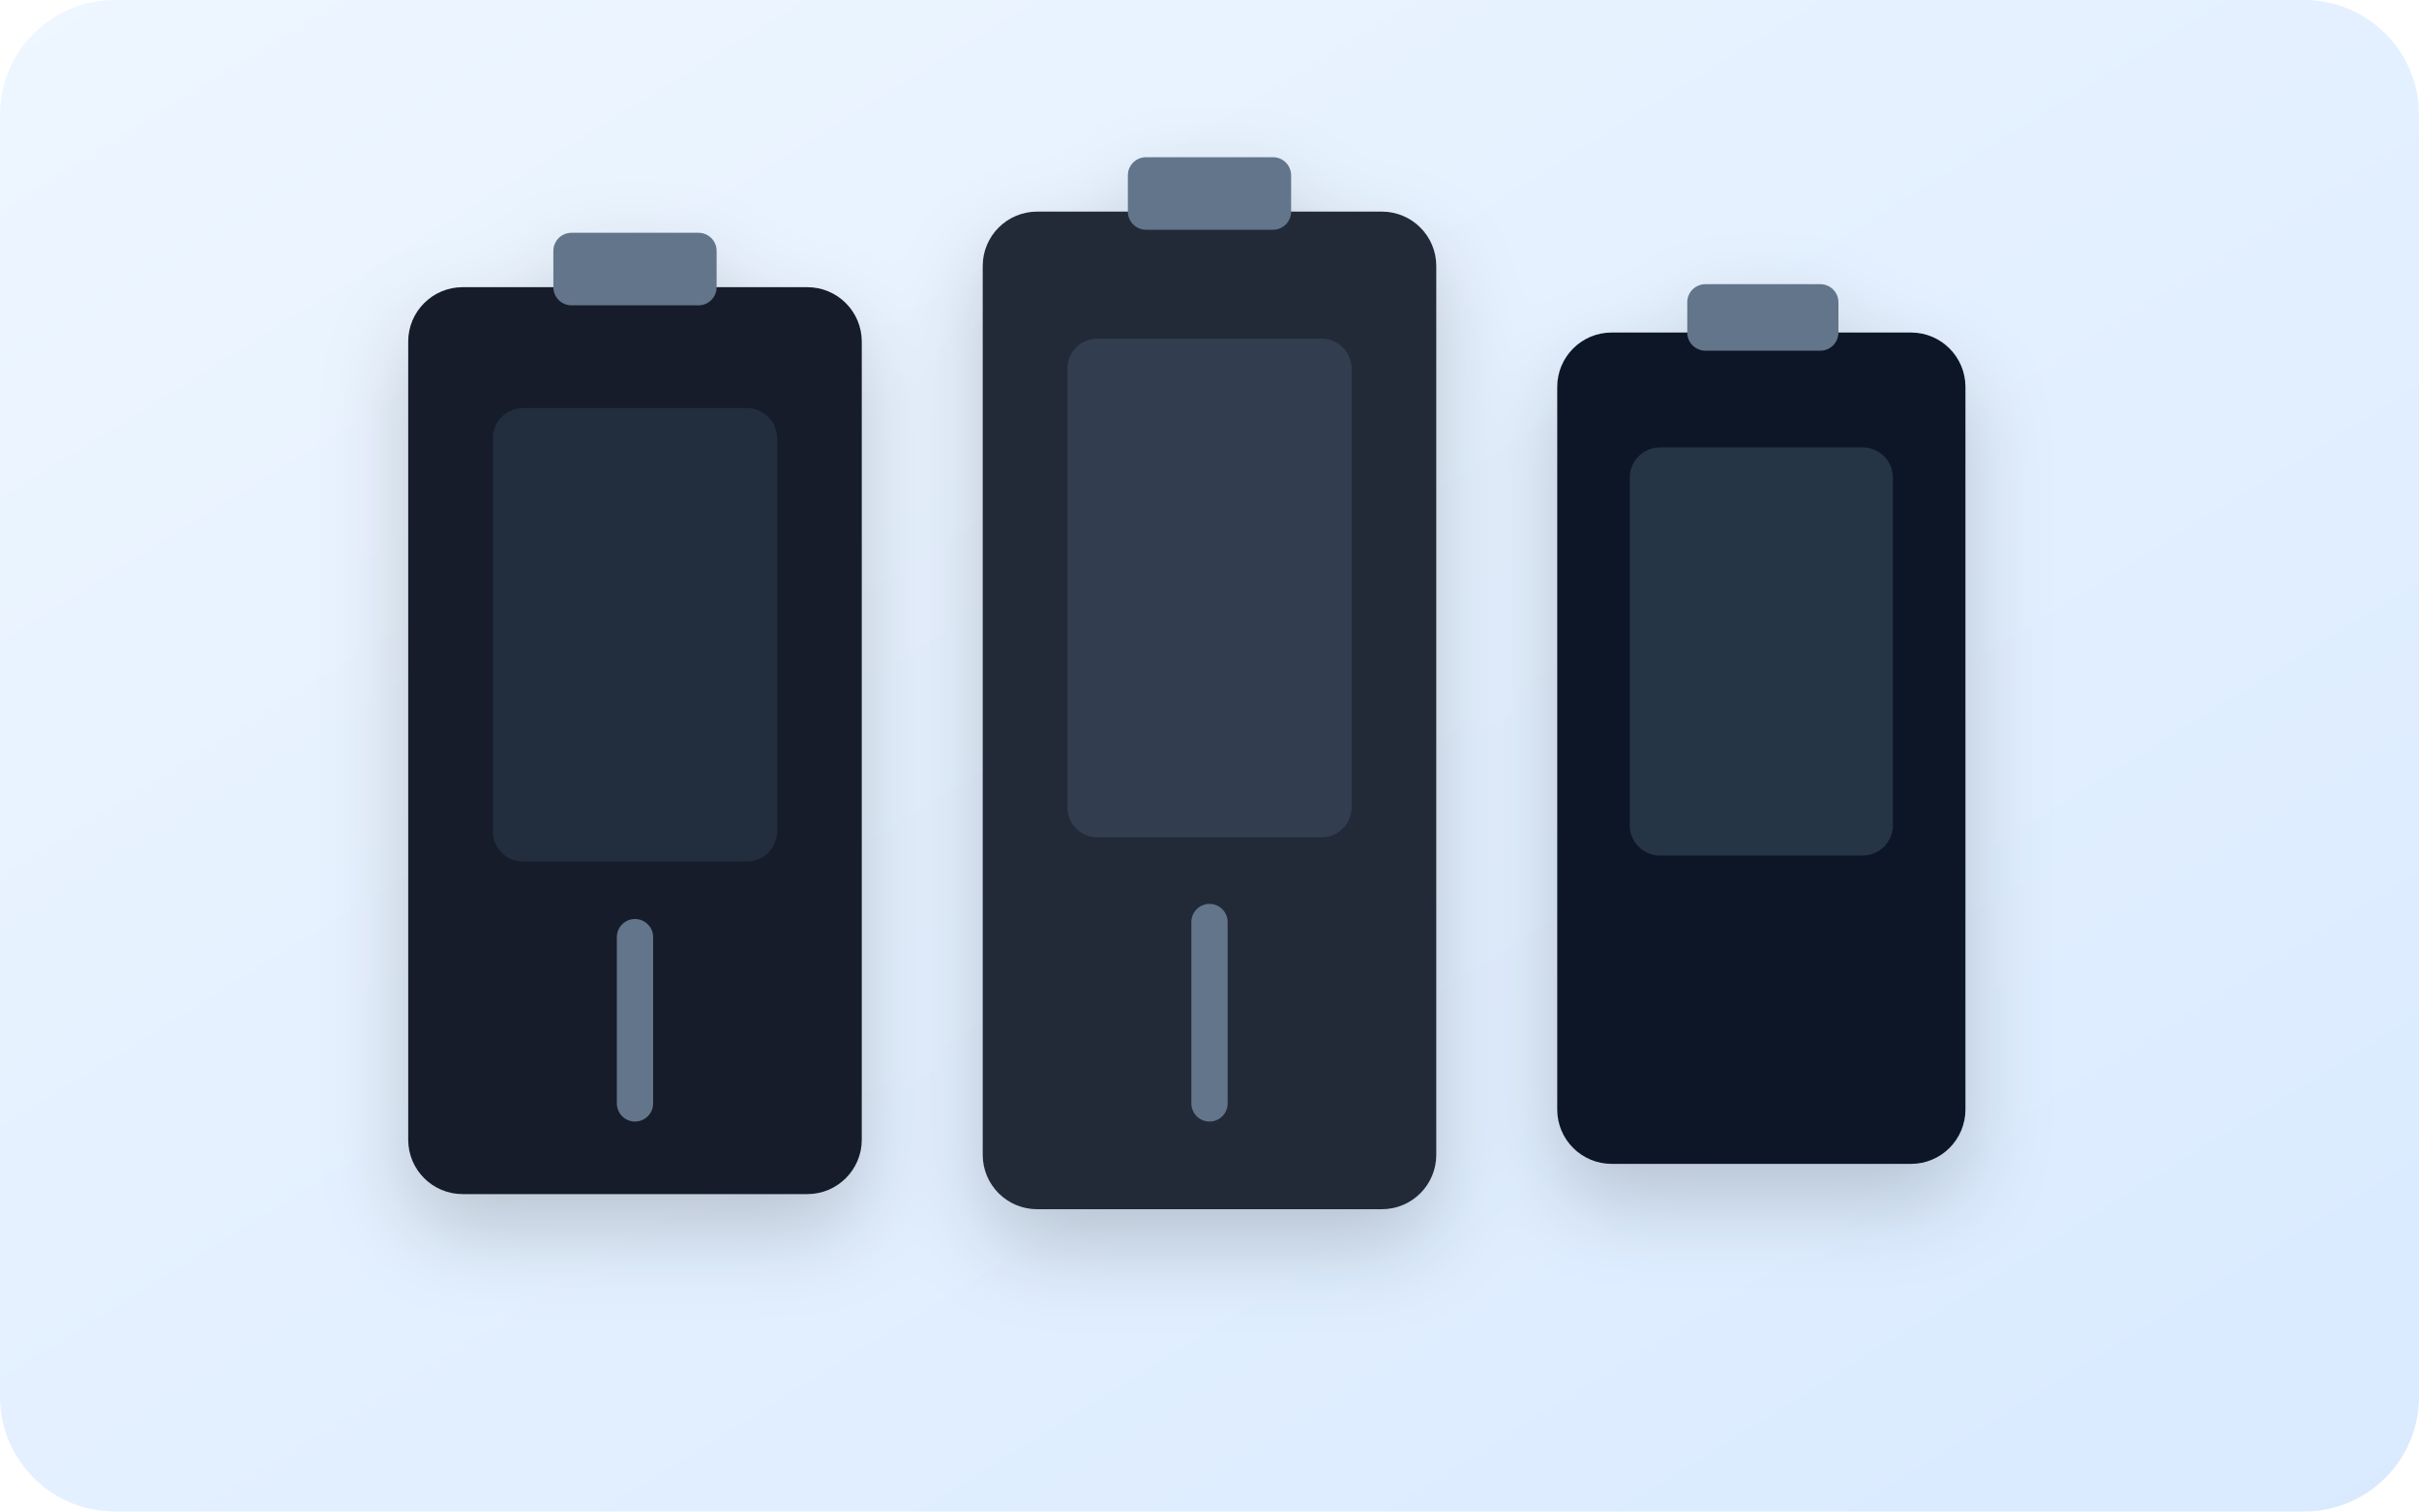
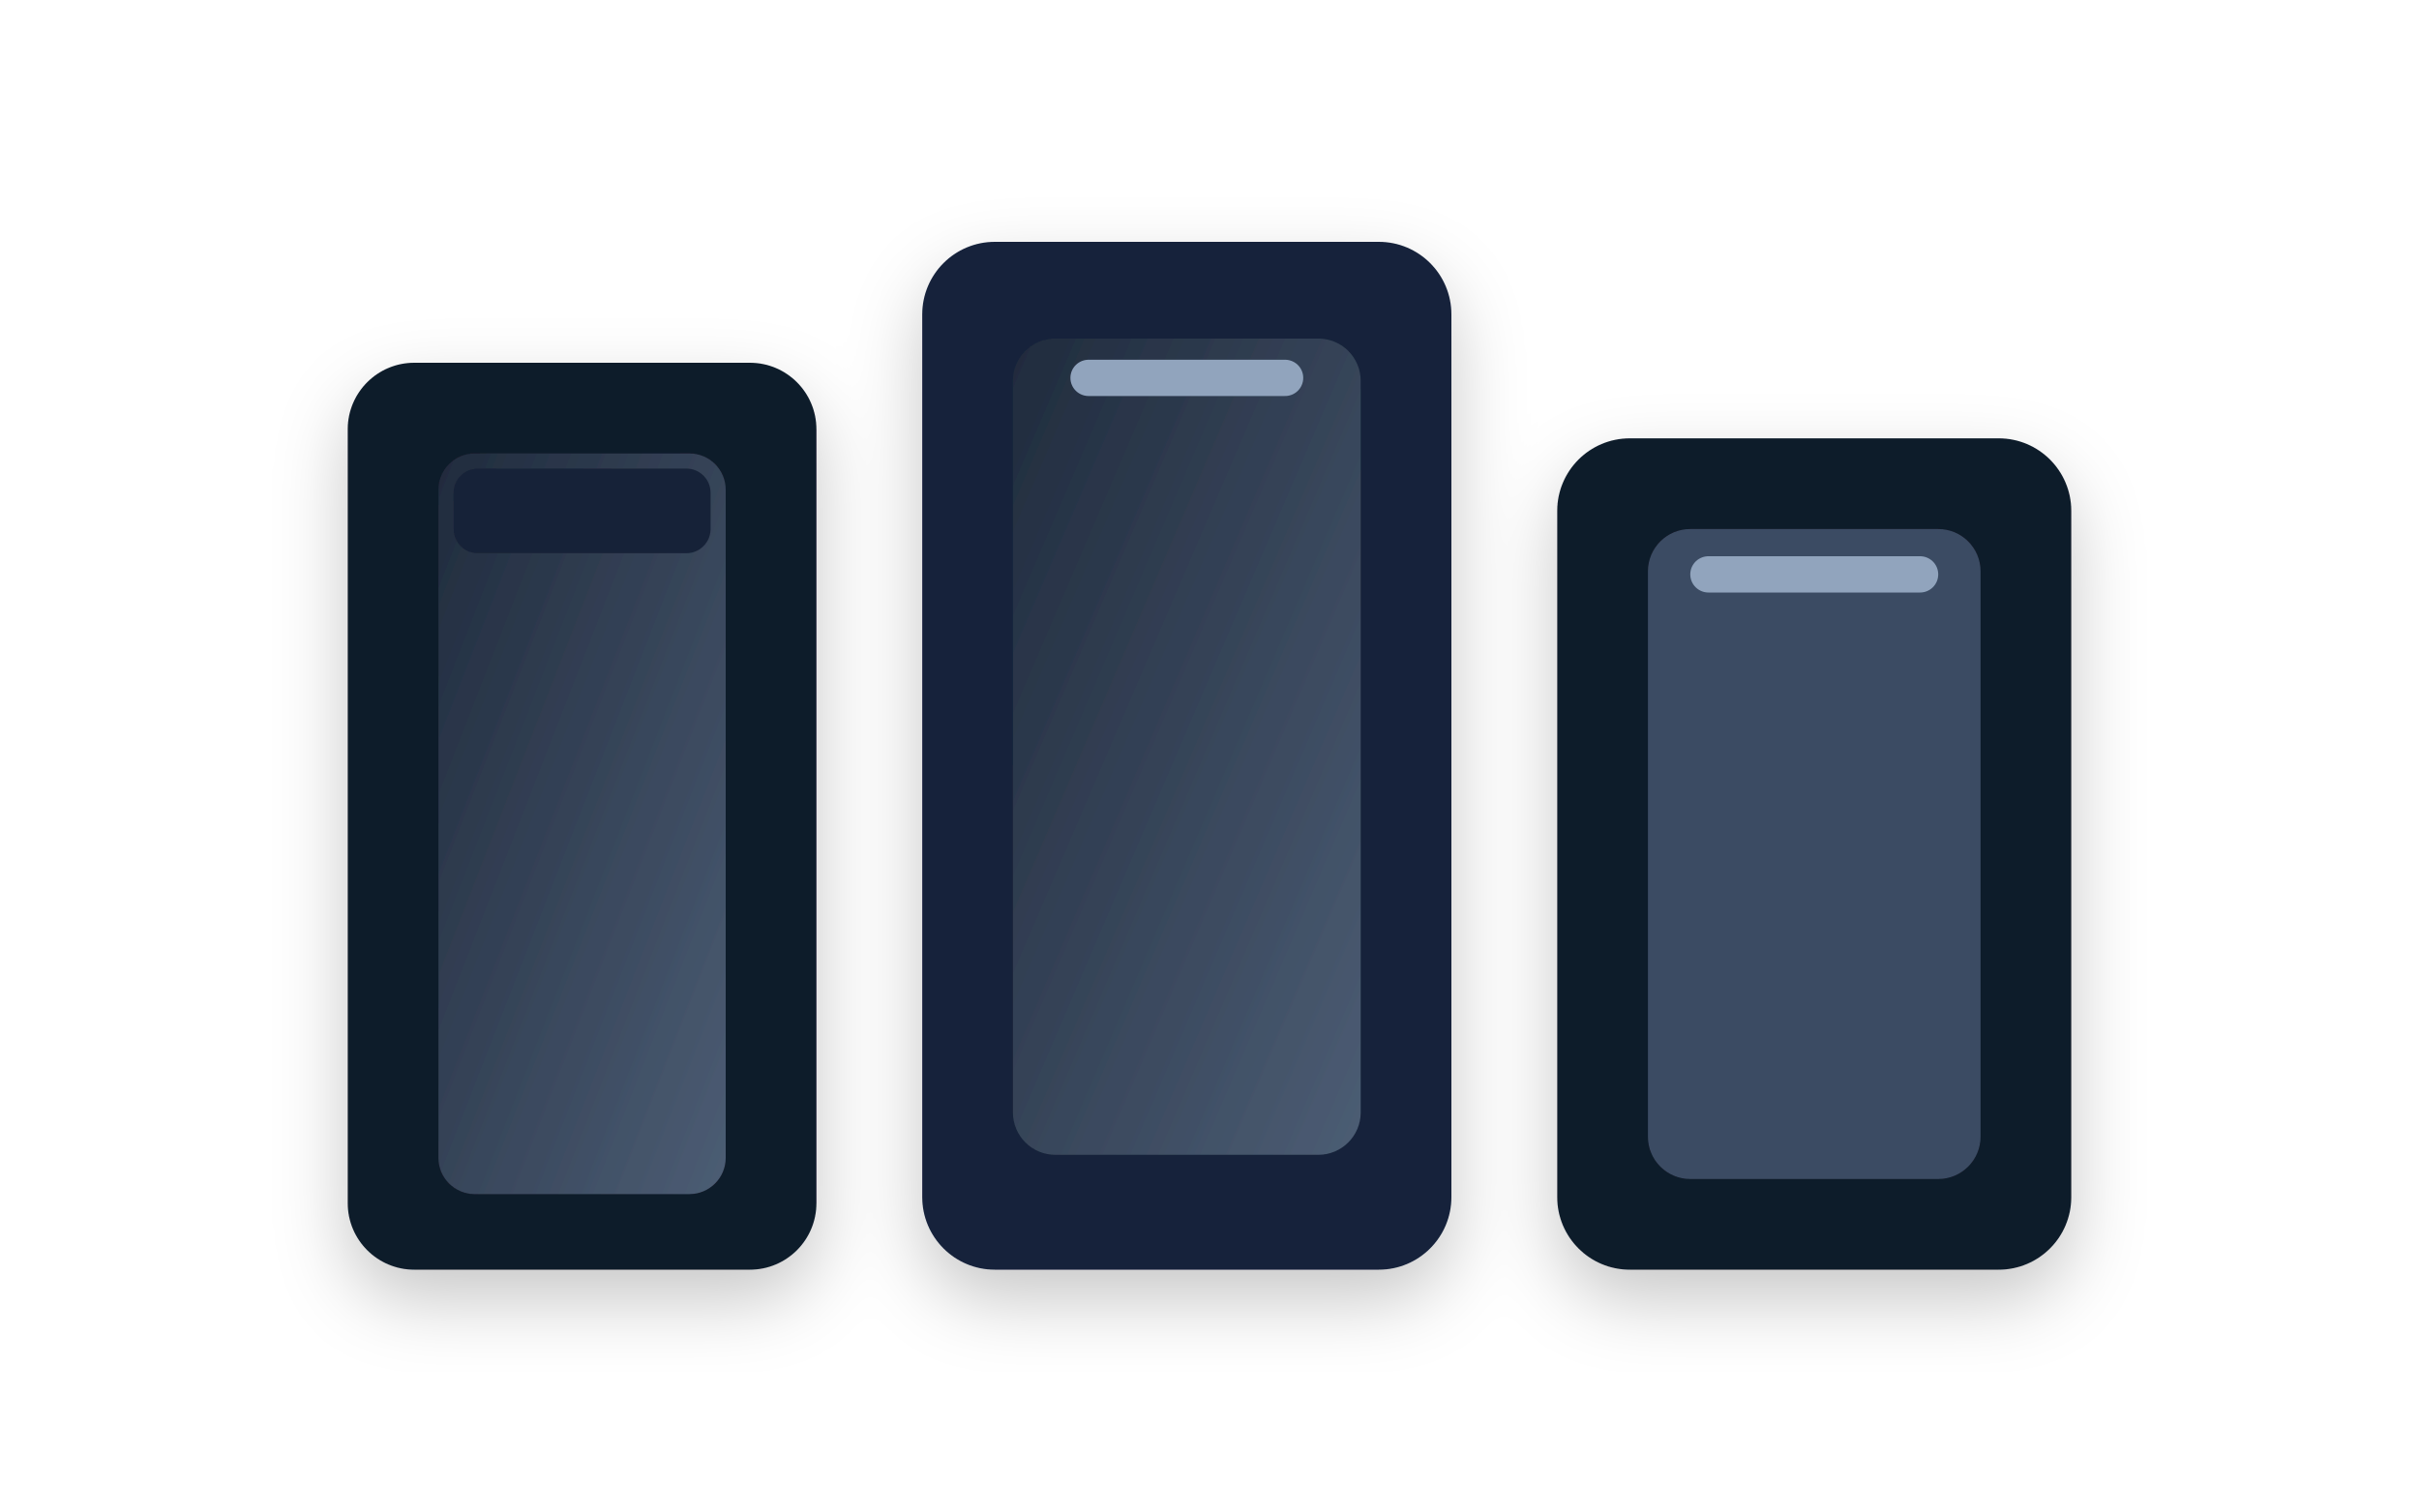
<svg xmlns="http://www.w3.org/2000/svg" viewBox="0 0 800 500" role="img">
  <defs>
-     <linearGradient id="bg" x1="0" y1="0" x2="1" y2="1">
-       <stop offset="0" stop-color="#eef6ff" />
-       <stop offset="1" stop-color="#d9eaff" />
+     <linearGradient id="b" x1="0" y1="0" x2="1" y2="1">
+       <stop stop-color="#202b3d" />
+       <stop offset="1" stop-color="#4c5d74" />
    </linearGradient>
-     <filter id="shadow" x="-30%" y="-30%" width="160%" height="160%">
-       <feDropShadow dx="0" dy="12" stdDeviation="14" flood-opacity=".18" />
+     <filter id="s">
+       <feDropShadow dx="0" dy="10" stdDeviation="12" flood-opacity=".22" />
    </filter>
  </defs>
-   <rect width="800" height="500" rx="38" fill="url(#bg)" />
-   <g filter="url(#shadow)">
-     <g transform="translate(135 95)">
-       <rect width="150" height="300" rx="18" fill="#171f2b" />
-       <rect x="48" y="-18" width="54" height="24" rx="6" fill="#64748b" />
-       <rect x="28" y="40" width="94" height="150" rx="10" fill="#222d3d" />
-       <path d="M75 215v55" stroke="#64748b" stroke-width="12" stroke-linecap="round" />
-     </g>
-     <g transform="translate(325 70)">
-       <rect width="150" height="330" rx="18" fill="#222b38" />
-       <rect x="48" y="-18" width="54" height="24" rx="6" fill="#64748b" />
-       <rect x="28" y="42" width="94" height="165" rx="10" fill="#313e50" />
-       <path d="M75 235v60" stroke="#64748b" stroke-width="12" stroke-linecap="round" />
-     </g>
-     <g transform="translate(515 110)">
-       <rect width="135" height="275" rx="18" fill="#111827" />
-       <rect x="43" y="-16" width="50" height="22" rx="6" fill="#64748b" />
-       <rect x="24" y="38" width="87" height="135" rx="10" fill="#263445" />
-     </g>
+   <g filter="url(#s)">
+     <rect x="115" y="120" width="155" height="300" rx="22" fill="#111a29" />
+     <rect x="145" y="150" width="95" height="245" rx="12" fill="url(#b)" />
+     <rect x="150" y="155" width="85" height="28" rx="8" fill="#182337" />
+     <rect x="305" y="80" width="175" height="340" rx="24" fill="#17243a" />
+     <rect x="335" y="112" width="115" height="270" rx="14" fill="url(#b)" />
+     <rect x="515" y="145" width="170" height="275" rx="24" fill="#111a29" />
+     <rect x="545" y="175" width="110" height="215" rx="14" fill="#3b4c63" />
+     <path d="M360 125h65M565 190h70" stroke="#91a4bd" stroke-width="12" stroke-linecap="round" />
  </g>
</svg>
